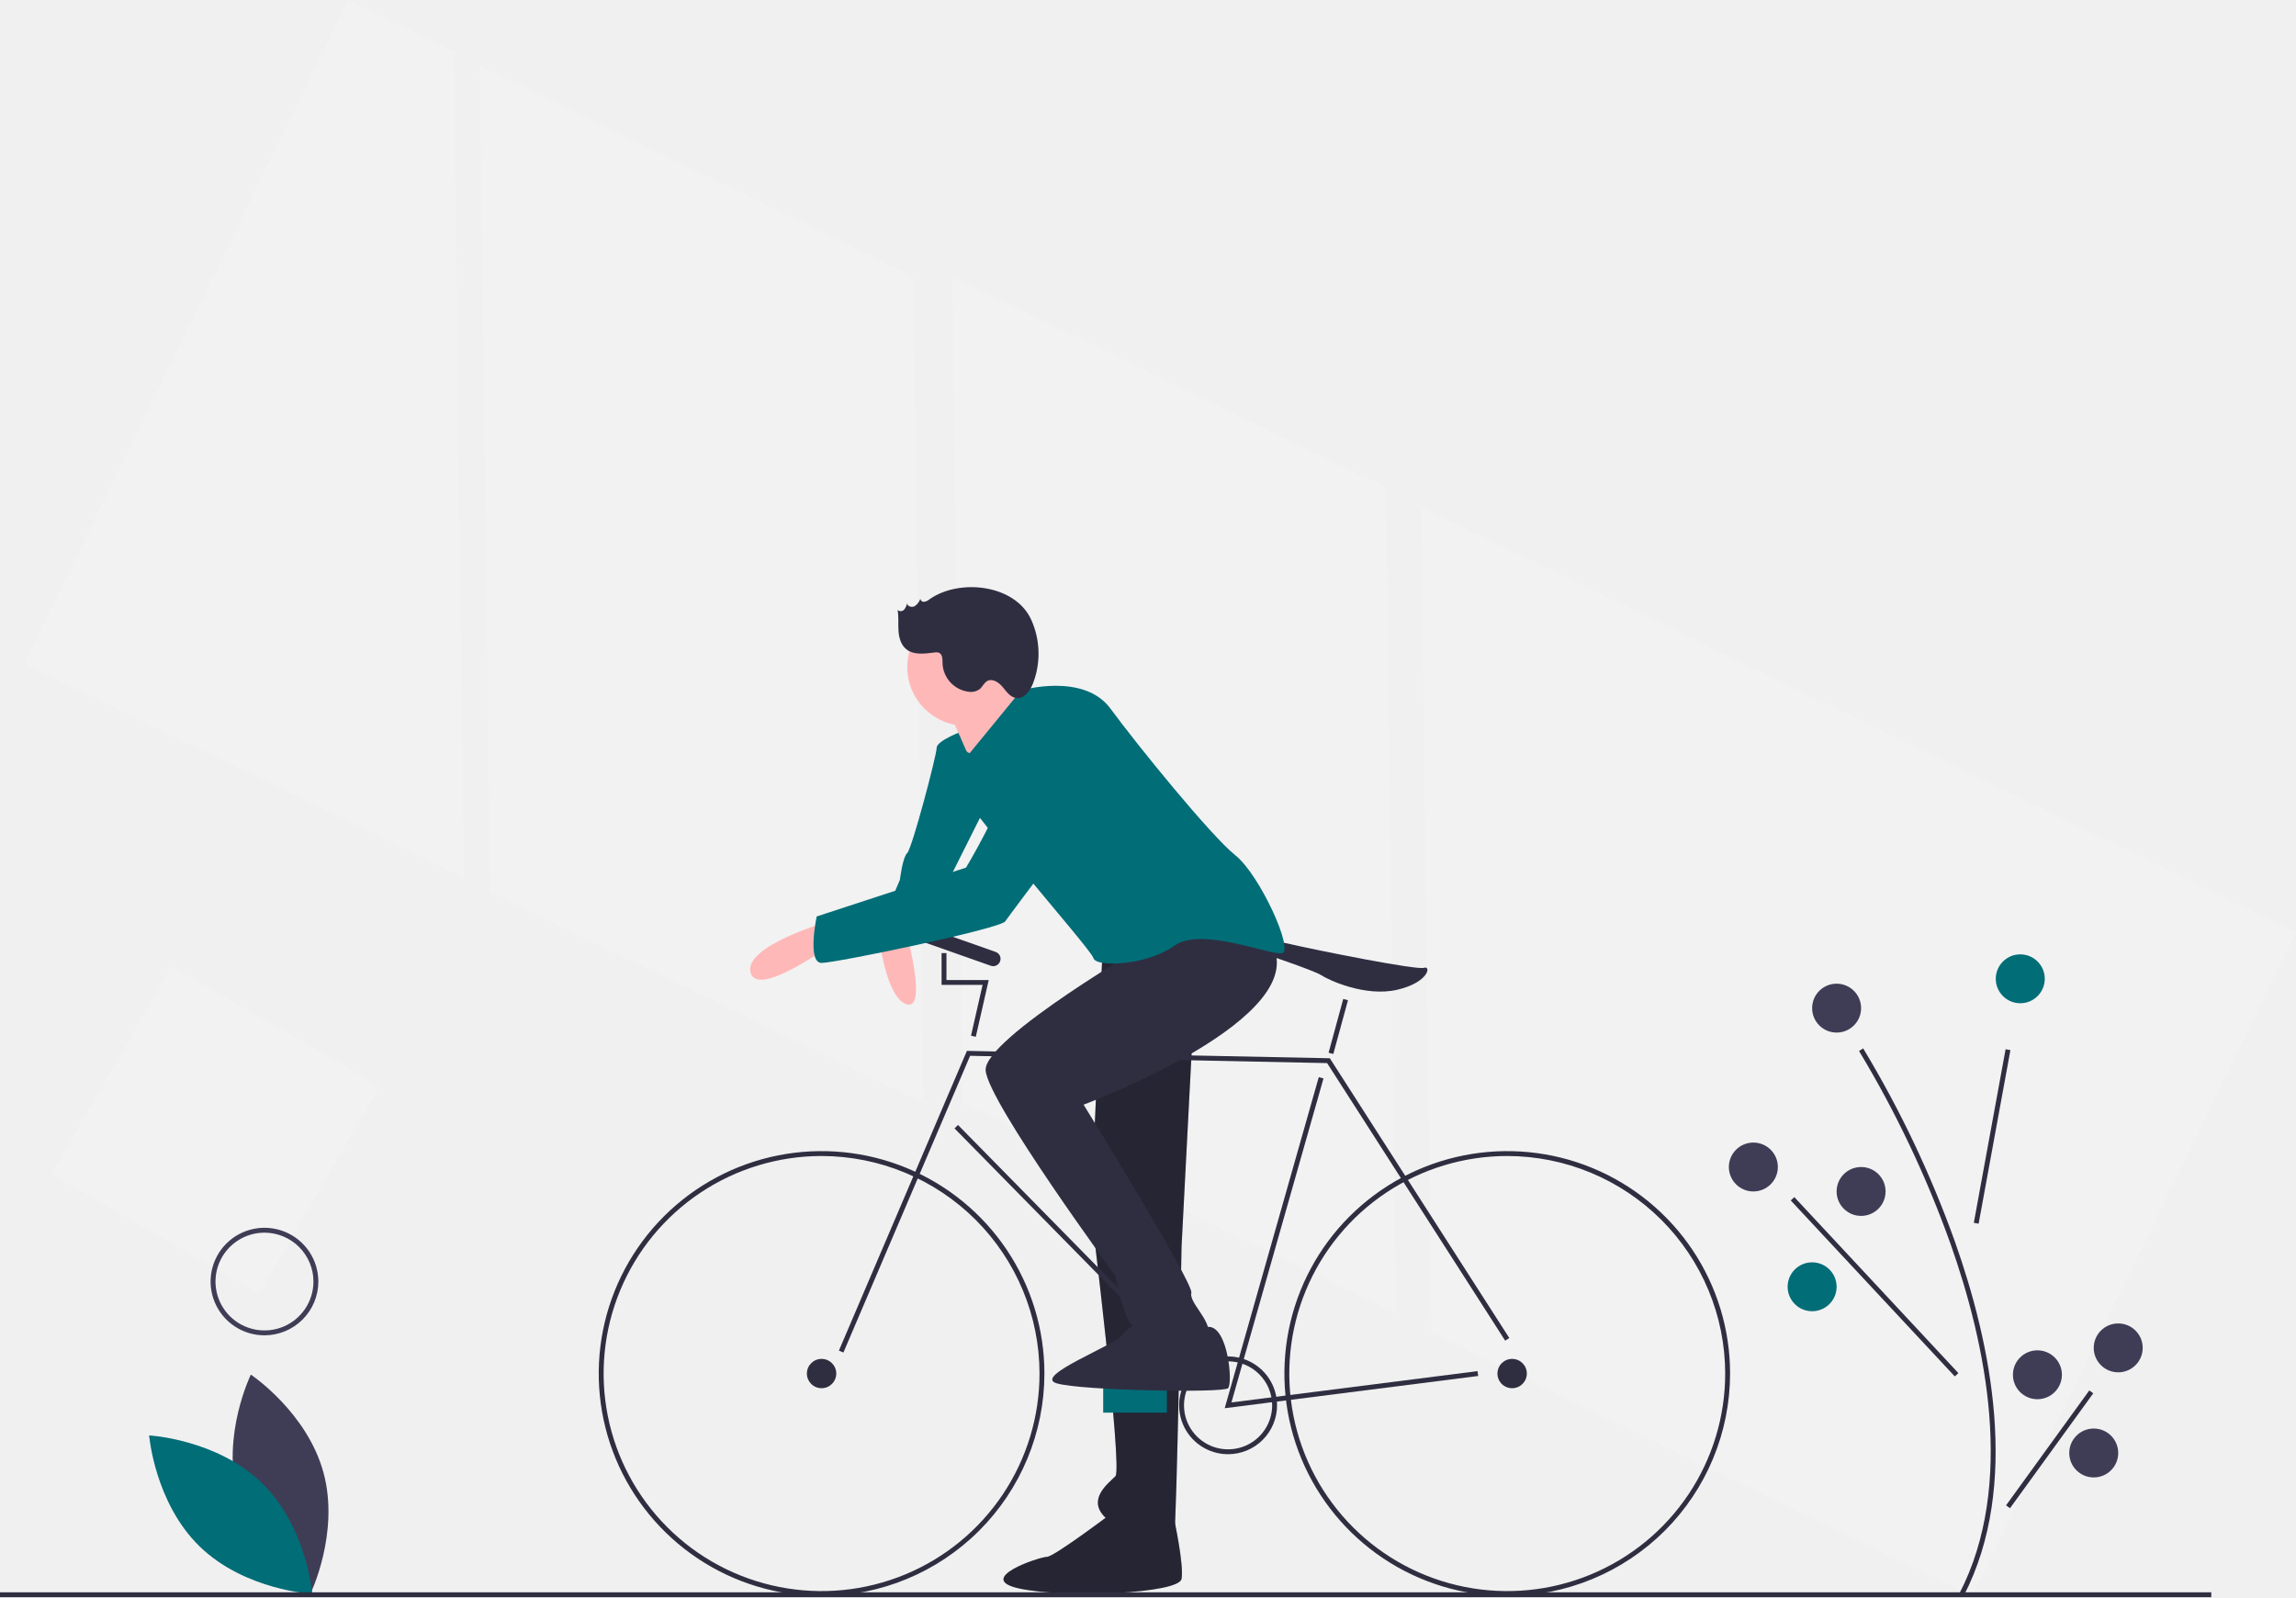
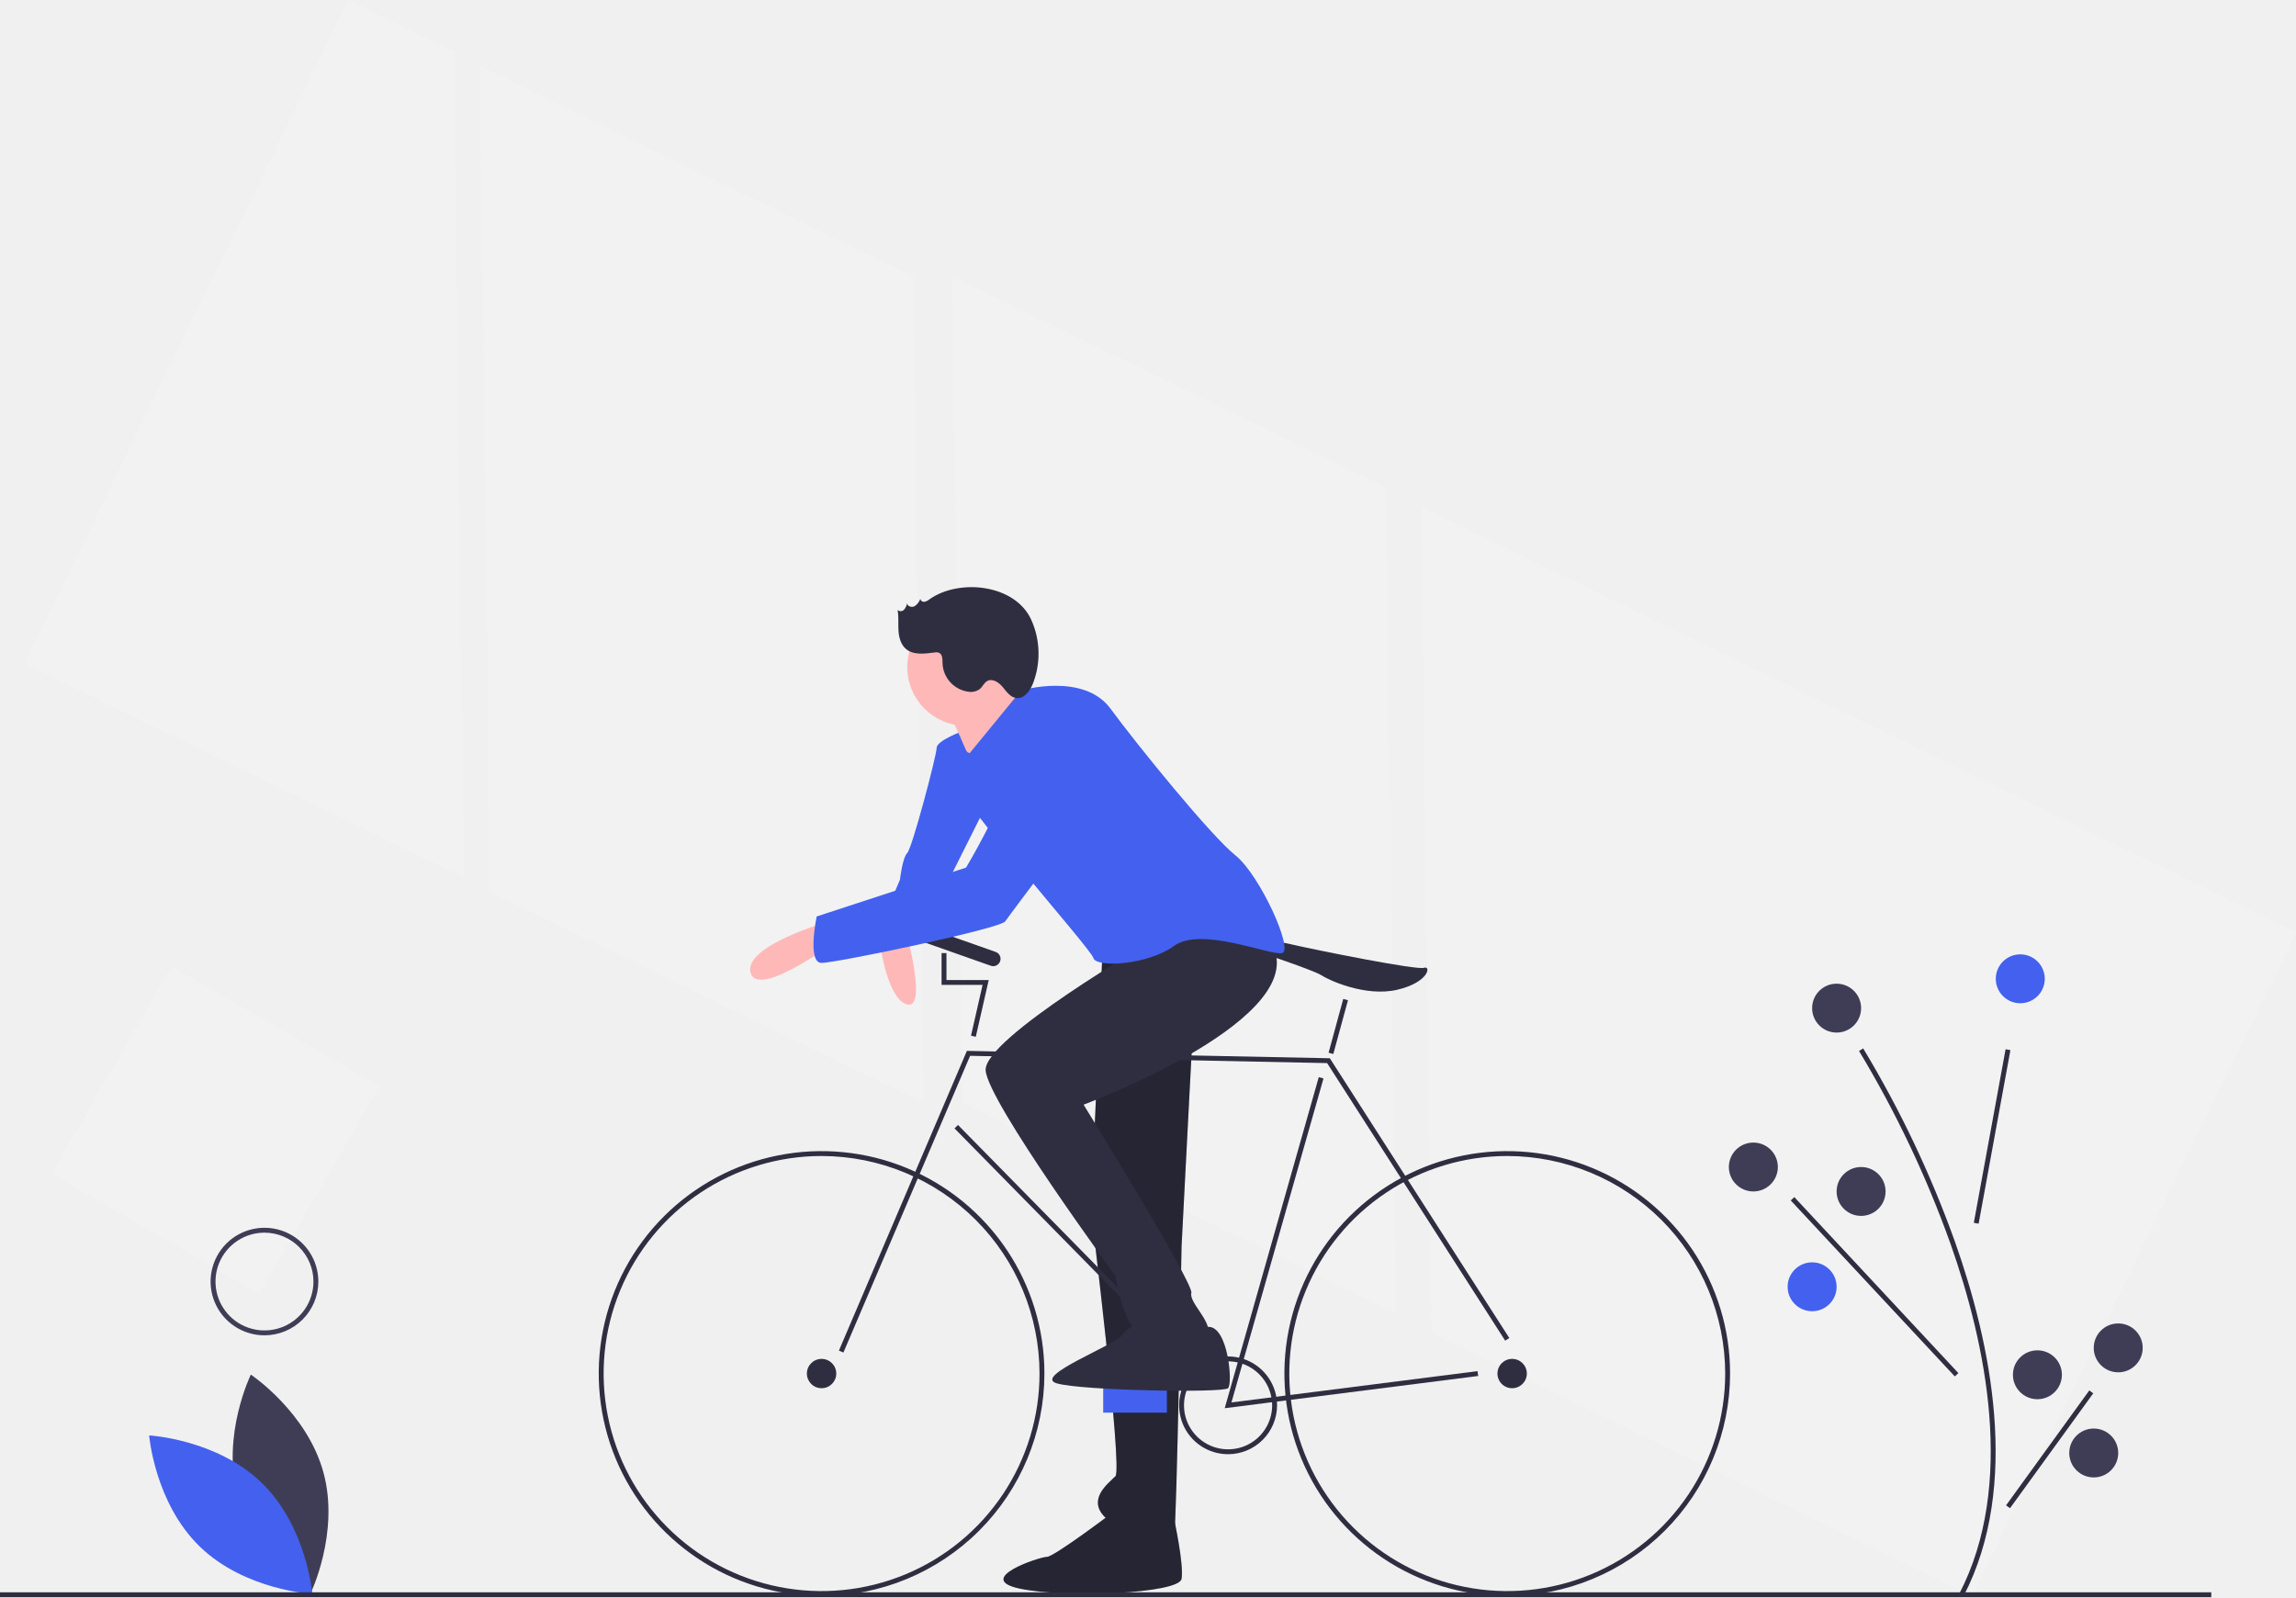
<svg xmlns="http://www.w3.org/2000/svg" width="161" height="112" viewBox="0 0 161 112" fill="none">
  <g clip-path="url(#clip0_345_1215)">
    <path d="M33.655 4.627L34.358 62.546L64.75 77.323L64.047 19.404L33.655 4.627Z" fill="#F2F2F2" />
    <path d="M24.419 0L1.71 46.535L32.523 61.517L31.82 3.598L24.419 0Z" fill="#F2F2F2" />
    <path d="M161 65.374L99.664 35.552L100.368 93.471L138.29 111.909L161 65.374Z" fill="#F2F2F2" />
    <path d="M66.794 19.404L67.498 77.323L97.89 92.1L97.186 34.181L66.794 19.404Z" fill="#F2F2F2" />
    <path d="M77.358 65.636L76.499 84.833C76.499 84.833 78.732 103.002 78.216 103.516C77.701 104.03 76.328 105.058 77.358 106.258C78.388 107.458 82.166 108.315 82.338 107.629C82.509 106.944 82.853 87.404 82.853 87.404L84.055 64.265L77.358 65.636Z" fill="#2F2E41" />
    <path opacity="0.2" d="M77.358 65.636L76.499 84.833C76.499 84.833 78.732 103.002 78.216 103.516C77.701 104.03 76.328 105.058 77.358 106.258C78.388 107.458 82.166 108.315 82.338 107.629C82.509 106.944 82.853 87.404 82.853 87.404L84.055 64.265L77.358 65.636Z" fill="black" />
    <path d="M78.216 105.915C78.216 105.915 73.924 109.172 73.408 109.172C72.893 109.172 68.257 110.714 71.52 111.4C74.782 112.086 82.681 111.743 82.853 110.714C83.025 109.686 82.338 106.565 82.338 106.565L78.216 105.915Z" fill="#2F2E41" />
    <path opacity="0.2" d="M78.216 105.915C78.216 105.915 73.924 109.172 73.408 109.172C72.893 109.172 68.257 110.714 71.52 111.4C74.782 112.086 82.681 111.743 82.853 110.714C83.025 109.686 82.338 106.565 82.338 106.565L78.216 105.915Z" fill="black" />
-     <path d="M67.57 51.239C67.57 51.239 65.681 51.925 65.681 52.439C65.681 52.953 63.964 59.466 63.621 59.809C63.277 60.152 63.105 61.694 63.105 61.694C63.105 61.694 61.388 65.636 61.732 65.636C62.075 65.636 64.994 64.951 65.166 65.636C65.338 66.322 66.712 61.352 66.712 61.352L69.631 55.524L67.57 51.239Z" fill="#006D77" />
+     <path d="M67.57 51.239C67.57 51.239 65.681 51.925 65.681 52.439C65.681 52.953 63.964 59.466 63.621 59.809C63.277 60.152 63.105 61.694 63.105 61.694C63.105 61.694 61.388 65.636 61.732 65.636C62.075 65.636 64.994 64.951 65.166 65.636C65.338 66.322 66.712 61.352 66.712 61.352L69.631 55.524L67.57 51.239Z" fill="#4361EE" />
    <path d="M61.732 66.322C61.732 66.322 62.247 70.093 63.621 70.436C64.994 70.778 63.621 65.636 63.621 65.636L61.732 66.322Z" fill="#FFB8B8" />
    <path d="M66.196 49.182C66.196 49.182 67.227 51.41 67.742 52.61C68.257 53.81 73.065 49.525 73.065 49.525C73.065 49.525 70.489 47.639 70.489 46.782C70.489 45.925 66.196 49.182 66.196 49.182Z" fill="#FFB8B8" />
    <path d="M16.663 104.896C17.815 109.146 21.759 111.777 21.759 111.777C21.759 111.777 23.837 107.52 22.685 103.27C21.533 99.021 17.589 96.39 17.589 96.39C17.589 96.39 15.512 100.647 16.663 104.896Z" fill="#3F3D56" />
-     <path d="M18.355 103.983C21.515 107.054 21.901 111.774 21.901 111.774C21.901 111.774 17.164 111.515 14.004 108.445C10.844 105.375 10.458 100.655 10.458 100.655C10.458 100.655 15.195 100.913 18.355 103.983Z" fill="#006D77" />
+     <path d="M18.355 103.983C21.515 107.054 21.901 111.774 21.901 111.774C21.901 111.774 17.164 111.515 14.004 108.445C10.844 105.375 10.458 100.655 10.458 100.655C10.458 100.655 15.195 100.913 18.355 103.983Z" fill="#4361EE" />
    <path d="M57.611 111.914C54.52 111.914 51.499 111 48.929 109.286C46.359 107.572 44.357 105.136 43.174 102.286C41.991 99.436 41.682 96.3 42.285 93.274C42.888 90.249 44.376 87.469 46.561 85.288C48.747 83.107 51.531 81.621 54.562 81.019C57.593 80.418 60.735 80.726 63.59 81.907C66.446 83.087 68.886 85.087 70.603 87.651C72.32 90.216 73.237 93.232 73.237 96.317C73.232 100.452 71.584 104.417 68.655 107.341C65.725 110.265 61.754 111.91 57.611 111.914ZM57.611 81.062C54.588 81.062 51.633 81.957 49.12 83.633C46.607 85.309 44.648 87.692 43.491 90.479C42.334 93.267 42.032 96.334 42.622 99.293C43.211 102.252 44.667 104.97 46.804 107.104C48.941 109.237 51.664 110.69 54.629 111.278C57.594 111.867 60.666 111.565 63.459 110.41C66.252 109.256 68.638 107.301 70.318 104.792C71.997 102.283 72.893 99.334 72.893 96.317C72.889 92.273 71.277 88.395 68.412 85.535C65.547 82.676 61.662 81.067 57.611 81.062Z" fill="#2F2E41" />
    <path d="M105.691 111.914C102.6 111.914 99.579 111 97.01 109.286C94.44 107.572 92.437 105.136 91.254 102.286C90.072 99.436 89.762 96.3 90.365 93.274C90.968 90.249 92.456 87.469 94.642 85.288C96.827 83.107 99.611 81.621 102.642 81.019C105.674 80.418 108.816 80.726 111.671 81.907C114.526 83.087 116.967 85.087 118.684 87.651C120.401 90.216 121.317 93.232 121.317 96.317C121.312 100.452 119.665 104.417 116.735 107.341C113.806 110.265 109.834 111.91 105.691 111.914ZM105.691 81.062C102.668 81.062 99.714 81.957 97.2 83.633C94.687 85.309 92.728 87.692 91.572 90.479C90.415 93.267 90.112 96.334 90.702 99.293C91.292 102.252 92.747 104.97 94.885 107.104C97.022 109.237 99.745 110.69 102.709 111.278C105.674 111.867 108.747 111.565 111.539 110.41C114.332 109.256 116.719 107.301 118.398 104.792C120.077 102.283 120.974 99.334 120.974 96.317C120.969 92.273 119.358 88.395 116.492 85.535C113.627 82.676 109.743 81.067 105.691 81.062Z" fill="#2F2E41" />
    <path d="M57.611 97.345C58.18 97.345 58.641 96.885 58.641 96.317C58.641 95.749 58.18 95.289 57.611 95.289C57.042 95.289 56.58 95.749 56.58 96.317C56.58 96.885 57.042 97.345 57.611 97.345Z" fill="#2F2E41" />
    <path d="M106.034 97.345C106.603 97.345 107.065 96.885 107.065 96.317C107.065 95.749 106.603 95.289 106.034 95.289C105.465 95.289 105.004 95.749 105.004 96.317C105.004 96.885 105.465 97.345 106.034 97.345Z" fill="#2F2E41" />
    <path d="M59.142 94.842L58.826 94.707L67.801 73.69L93.251 74.208L93.3 74.285L105.836 93.825L105.546 94.01L93.06 74.547L68.026 74.037L59.142 94.842Z" fill="#2F2E41" />
    <path d="M85.879 98.748L92.475 75.531L92.806 75.624L86.352 98.342L103.609 96.147L103.652 96.487L85.879 98.748Z" fill="#2F2E41" />
    <path d="M67.177 78.886L66.932 79.126L84.619 97.123L84.864 96.882L67.177 78.886Z" fill="#2F2E41" />
    <path d="M94.191 70.048L93.163 73.819L93.494 73.909L94.523 70.138L94.191 70.048Z" fill="#2F2E41" />
    <path d="M68.425 72.702L68.089 72.626L68.9 69.064H66.025V66.836H66.368V68.722H69.331L68.425 72.702Z" fill="#2F2E41" />
    <path d="M88.004 66.665C88.004 66.665 88.004 65.636 90.237 66.151C92.469 66.665 99.338 68.036 99.853 67.865C100.368 67.693 100.196 68.893 97.964 69.407C95.731 69.921 93.156 68.722 92.641 68.379C92.125 68.036 88.004 66.665 88.004 66.665Z" fill="#2F2E41" />
-     <path d="M81.823 97.345H77.358V99.059H81.823V97.345Z" fill="#006D77" />
+     <path d="M81.823 97.345H77.358V99.059H81.823V97.345Z" fill="#4361EE" />
    <path d="M86.115 101.973C85.436 101.973 84.772 101.772 84.207 101.395C83.643 101.019 83.202 100.483 82.942 99.857C82.683 99.231 82.615 98.541 82.747 97.876C82.88 97.211 83.207 96.601 83.687 96.121C84.167 95.642 84.779 95.315 85.445 95.183C86.112 95.051 86.802 95.119 87.43 95.378C88.057 95.638 88.594 96.077 88.971 96.641C89.348 97.204 89.55 97.867 89.55 98.545C89.549 99.454 89.186 100.325 88.543 100.968C87.899 101.611 87.026 101.972 86.115 101.973ZM86.115 95.46C85.504 95.46 84.906 95.641 84.398 95.98C83.89 96.319 83.494 96.801 83.26 97.365C83.026 97.928 82.965 98.549 83.084 99.147C83.203 99.746 83.498 100.295 83.93 100.727C84.362 101.158 84.913 101.452 85.512 101.571C86.112 101.69 86.733 101.629 87.298 101.396C87.863 101.162 88.346 100.767 88.685 100.259C89.025 99.752 89.206 99.155 89.206 98.545C89.205 97.727 88.879 96.943 88.3 96.365C87.721 95.786 86.935 95.461 86.115 95.46Z" fill="#2F2E41" />
    <path d="M67.742 50.896C70.018 50.896 71.863 49.054 71.863 46.782C71.863 44.511 70.018 42.669 67.742 42.669C65.466 42.669 63.621 44.511 63.621 46.782C63.621 49.054 65.466 50.896 67.742 50.896Z" fill="#FFB8B8" />
    <path d="M80.792 65.979C80.792 65.979 68.944 72.835 69.115 75.064C69.287 77.292 78.216 89.461 78.216 89.461C78.216 89.461 78.903 93.06 79.59 93.06C80.277 93.06 84.57 94.603 84.742 93.575C84.913 92.546 83.368 91.346 83.54 90.661C83.711 89.975 75.984 77.463 75.984 77.463C75.984 77.463 92.522 71.293 89.061 65.979C85.6 60.666 80.792 65.979 80.792 65.979Z" fill="#2F2E41" />
    <path d="M81.136 92.375C81.136 92.375 79.075 92.889 78.732 93.575C78.388 94.26 72.378 96.488 74.095 97.002C75.812 97.517 85.772 97.688 86.115 97.345C86.459 97.002 86.115 93.024 84.742 93.042C83.368 93.06 81.823 93.575 81.136 92.375Z" fill="#2F2E41" />
-     <path d="M67.742 53.124L71.605 48.411C71.605 48.411 75.984 47.125 77.873 49.696C79.762 52.267 84.913 58.609 86.63 59.98C88.348 61.352 90.752 66.665 89.893 66.836C89.035 67.008 84.227 64.951 82.338 66.322C80.449 67.693 76.843 67.865 76.671 67.179C76.499 66.493 66.196 55.01 66.196 53.467C66.196 51.925 67.294 51.593 67.294 51.593L67.742 53.124Z" fill="#006D77" />
+     <path d="M67.742 53.124L71.605 48.411C71.605 48.411 75.984 47.125 77.873 49.696C79.762 52.267 84.913 58.609 86.63 59.98C88.348 61.352 90.752 66.665 89.893 66.836C89.035 67.008 84.227 64.951 82.338 66.322C80.449 67.693 76.843 67.865 76.671 67.179C76.499 66.493 66.196 55.01 66.196 53.467C66.196 51.925 67.294 51.593 67.294 51.593L67.742 53.124Z" fill="#4361EE" />
    <path d="M69.817 66.751L64.636 64.923C64.368 64.828 64.074 64.969 63.979 65.237C63.884 65.504 64.025 65.798 64.293 65.893L69.474 67.721C69.742 67.816 70.036 67.675 70.131 67.407C70.226 67.14 70.085 66.846 69.817 66.751Z" fill="#2F2E41" />
    <path d="M58.126 64.608C58.126 64.608 52.116 66.322 52.631 68.207C53.146 70.093 58.641 65.979 58.641 65.979L58.126 64.608Z" fill="#FFB8B8" />
-     <path d="M73.752 49.696C73.752 49.696 71.348 51.753 70.833 54.153C70.318 56.552 67.742 60.837 67.742 60.837L57.267 64.265C57.267 64.265 56.58 67.522 57.611 67.522C58.641 67.522 70.146 65.122 70.489 64.608C70.833 64.094 78.216 54.324 78.216 54.324C78.216 54.324 78.903 49.011 73.752 49.696Z" fill="#006D77" />
+     <path d="M73.752 49.696C73.752 49.696 71.348 51.753 70.833 54.153C70.318 56.552 67.742 60.837 67.742 60.837L57.267 64.265C57.267 64.265 56.58 67.522 57.611 67.522C58.641 67.522 70.146 65.122 70.489 64.608C70.833 64.094 78.216 54.324 78.216 54.324C78.216 54.324 78.903 49.011 73.752 49.696Z" fill="#4361EE" />
    <path d="M65.182 42.021C65.081 42.109 64.959 42.169 64.828 42.199C64.763 42.21 64.695 42.196 64.64 42.158C64.585 42.12 64.548 42.062 64.535 41.996C64.46 42.206 64.319 42.386 64.134 42.51C63.937 42.613 63.633 42.527 63.605 42.307C63.576 42.474 63.502 42.63 63.391 42.757C63.333 42.819 63.254 42.854 63.169 42.857C63.085 42.86 63.003 42.83 62.941 42.772C63.028 43.242 62.974 43.725 63.002 44.202C63.029 44.679 63.156 45.184 63.517 45.498C64.043 45.955 64.835 45.842 65.527 45.755C65.632 45.733 65.74 45.739 65.842 45.773C66.101 45.883 66.089 46.243 66.093 46.524C66.114 47.018 66.309 47.488 66.645 47.851C66.98 48.214 67.434 48.447 67.925 48.508C68.2 48.55 68.48 48.481 68.704 48.318C68.901 48.151 69.001 47.88 69.227 47.755C69.593 47.552 70.037 47.848 70.305 48.17C70.573 48.492 70.837 48.888 71.252 48.947C71.801 49.025 72.219 48.466 72.424 47.952C72.707 47.232 72.842 46.462 72.822 45.688C72.803 44.915 72.628 44.153 72.308 43.448C71.162 40.955 67.248 40.56 65.182 42.021Z" fill="#2F2E41" />
    <path d="M137.697 111.907L137.392 111.75C141.355 104.101 139.236 94.169 136.76 87.183C135.079 82.487 132.935 77.97 130.359 73.698L130.649 73.515C133.238 77.809 135.394 82.349 137.084 87.069C139.582 94.118 141.717 104.15 137.697 111.907Z" fill="#2F2E41" />
    <path d="M140.636 73.576L138.408 85.746L138.746 85.808L140.974 73.638L140.636 73.576Z" fill="#2F2E41" />
    <path d="M125.822 83.945L125.57 84.179L137.075 96.519L137.327 96.286L125.822 83.945Z" fill="#2F2E41" />
    <path d="M146.505 97.501L140.669 105.559L140.947 105.76L146.783 97.702L146.505 97.501Z" fill="#2F2E41" />
-     <path d="M141.665 70.35C142.614 70.35 143.383 69.583 143.383 68.636C143.383 67.689 142.614 66.922 141.665 66.922C140.717 66.922 139.948 67.689 139.948 68.636C139.948 69.583 140.717 70.35 141.665 70.35Z" fill="#006D77" />
+     <path d="M141.665 70.35C142.614 70.35 143.383 69.583 143.383 68.636C143.383 67.689 142.614 66.922 141.665 66.922C140.717 66.922 139.948 67.689 139.948 68.636C139.948 69.583 140.717 70.35 141.665 70.35Z" fill="#4361EE" />
    <path d="M122.948 83.548C123.897 83.548 124.666 82.78 124.666 81.834C124.666 80.887 123.897 80.12 122.948 80.12C122 80.12 121.231 80.887 121.231 81.834C121.231 82.78 122 83.548 122.948 83.548Z" fill="#3F3D56" />
    <path d="M130.504 85.262C131.452 85.262 132.221 84.494 132.221 83.548C132.221 82.601 131.452 81.834 130.504 81.834C129.556 81.834 128.787 82.601 128.787 83.548C128.787 84.494 129.556 85.262 130.504 85.262Z" fill="#3F3D56" />
-     <path d="M127.07 91.946C128.018 91.946 128.787 91.179 128.787 90.232C128.787 89.286 128.018 88.518 127.07 88.518C126.121 88.518 125.352 89.286 125.352 90.232C125.352 91.179 126.121 91.946 127.07 91.946Z" fill="#006D77" />
+     <path d="M127.07 91.946C128.018 91.946 128.787 91.179 128.787 90.232C128.787 89.286 128.018 88.518 127.07 88.518C126.121 88.518 125.352 89.286 125.352 90.232C125.352 91.179 126.121 91.946 127.07 91.946Z" fill="#4361EE" />
    <path d="M148.534 96.231C149.482 96.231 150.251 95.464 150.251 94.517C150.251 93.571 149.482 92.803 148.534 92.803C147.586 92.803 146.817 93.571 146.817 94.517C146.817 95.464 147.586 96.231 148.534 96.231Z" fill="#3F3D56" />
    <path d="M142.867 98.117C143.816 98.117 144.585 97.349 144.585 96.403C144.585 95.456 143.816 94.689 142.867 94.689C141.919 94.689 141.15 95.456 141.15 96.403C141.15 97.349 141.919 98.117 142.867 98.117Z" fill="#3F3D56" />
    <path d="M146.817 103.601C147.765 103.601 148.534 102.834 148.534 101.887C148.534 100.941 147.765 100.173 146.817 100.173C145.869 100.173 145.1 100.941 145.1 101.887C145.1 102.834 145.869 103.601 146.817 103.601Z" fill="#3F3D56" />
    <path d="M128.787 72.407C129.735 72.407 130.504 71.639 130.504 70.693C130.504 69.746 129.735 68.979 128.787 68.979C127.838 68.979 127.07 69.746 127.07 70.693C127.07 71.639 127.838 72.407 128.787 72.407Z" fill="#3F3D56" />
    <path d="M155.059 111.657H0V112H155.059V111.657Z" fill="#2F2E41" />
    <path d="M26.605 76.165L12.031 67.766L3.617 82.313L18.191 90.712L26.605 76.165Z" fill="#F2F2F2" />
    <path d="M18.545 93.637C17.798 93.637 17.068 93.415 16.447 93.001C15.825 92.587 15.341 91.998 15.055 91.309C14.769 90.62 14.694 89.862 14.84 89.13C14.986 88.399 15.346 87.727 15.874 87.2C16.402 86.672 17.076 86.313 17.808 86.168C18.541 86.022 19.301 86.097 19.991 86.382C20.681 86.668 21.271 87.151 21.686 87.771C22.102 88.391 22.323 89.12 22.323 89.866C22.322 90.866 21.924 91.824 21.215 92.531C20.507 93.238 19.547 93.635 18.545 93.637ZM18.545 86.438C17.866 86.438 17.202 86.639 16.637 87.016C16.073 87.392 15.632 87.928 15.372 88.554C15.113 89.18 15.044 89.87 15.177 90.535C15.309 91.2 15.637 91.81 16.117 92.29C16.597 92.769 17.209 93.096 17.875 93.228C18.541 93.36 19.232 93.292 19.86 93.033C20.487 92.773 21.023 92.334 21.401 91.77C21.778 91.207 21.98 90.544 21.98 89.866C21.979 88.957 21.616 88.086 20.973 87.443C20.329 86.8 19.456 86.439 18.545 86.438Z" fill="#3F3D56" />
  </g>
  <defs>
    <clipPath id="clip0_345_1215">
      <rect width="161" height="112" fill="white" />
    </clipPath>
  </defs>
</svg>
